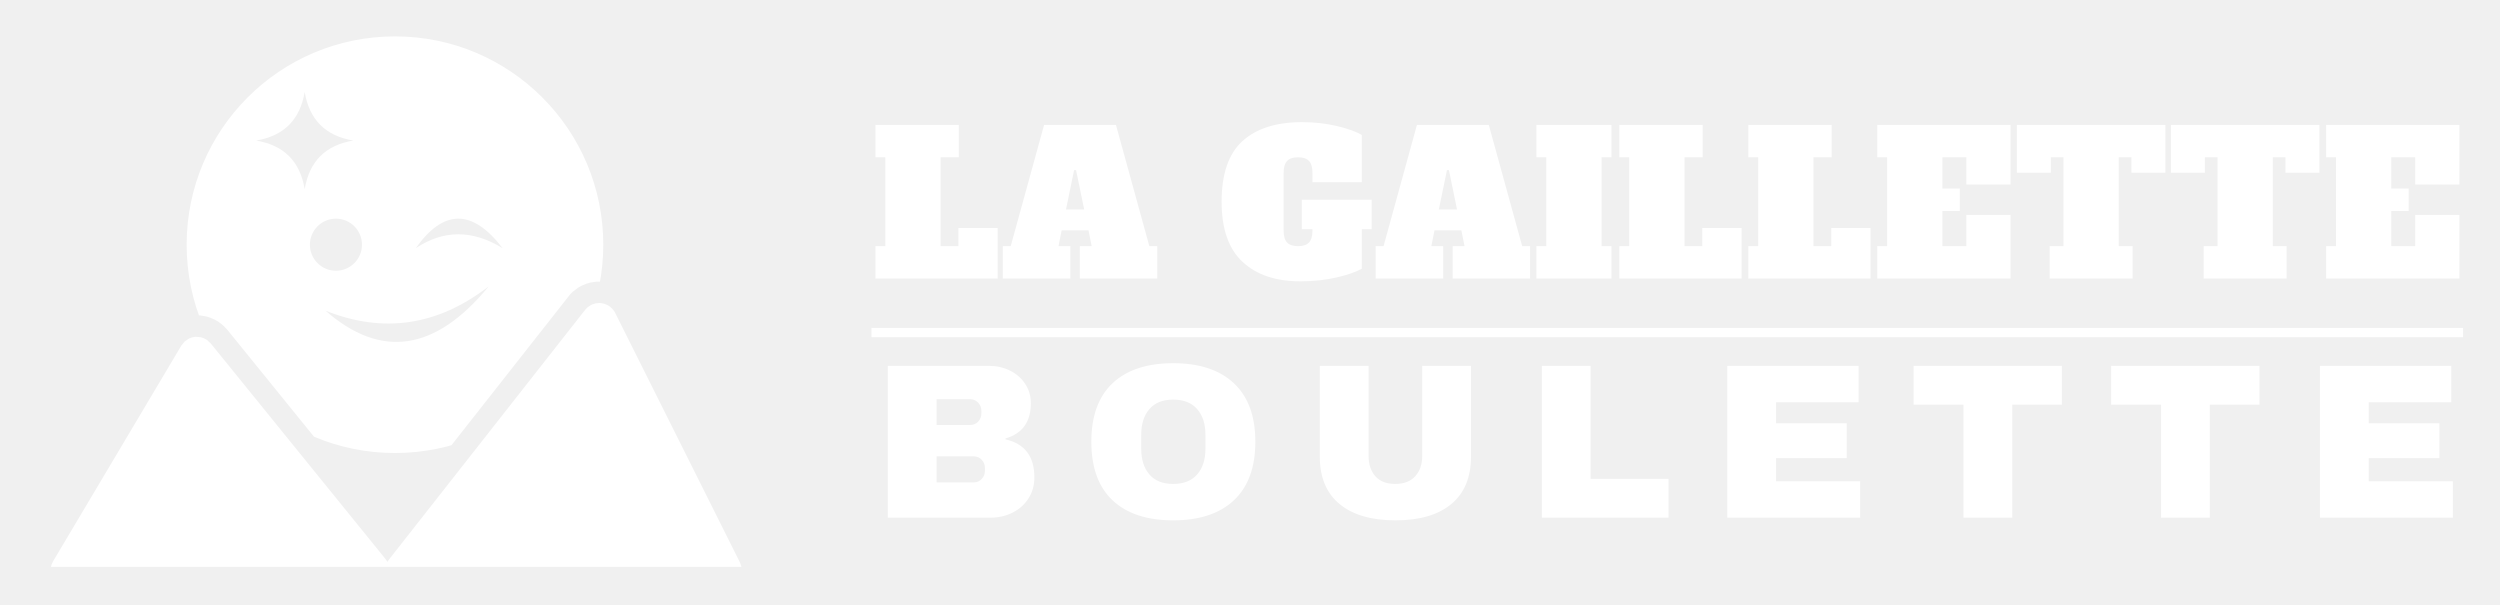
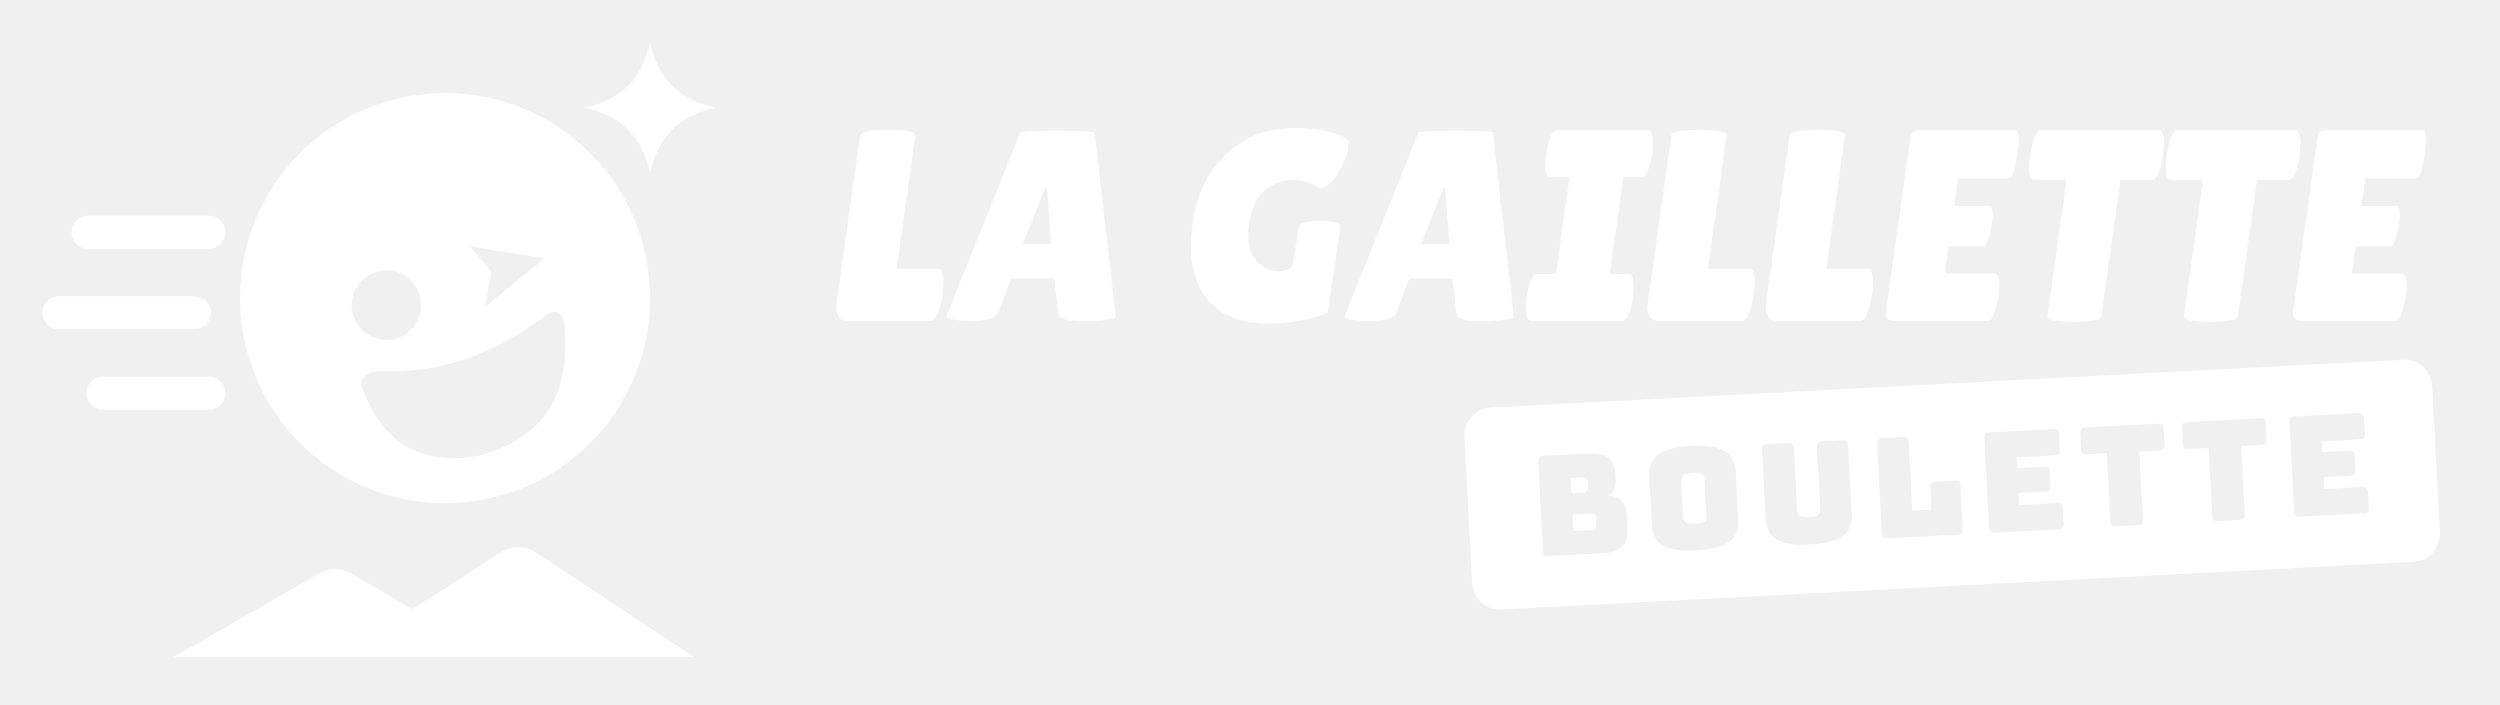
- <svg xmlns="http://www.w3.org/2000/svg" viewBox="0 0 810.2 196.0" width="810" height="196" role="img">
-   <g transform="translate(12 12) scale(1.16) translate(0 -36)">
-     <defs>
-       <clipPath id="clip-white">
-         <path d="M159.97 92.04 L159.71 88.12 L159.49 86.17 L159.2 84.23 L158.43 80.38 L157.96 78.47 L156.82 74.71 L156.15 72.86 L154.65 69.24 L153.81 67.46 L151.96 64 L149.89 60.67 L148.77 59.05 L146.38 55.94 L145.11 54.44 L143.79 52.98 L141.02 50.21 L139.56 48.89 L136.53 46.4 L134.95 45.23 L131.68 43.05 L128.28 41.08 L126.54 40.19 L122.96 38.57 L121.14 37.85 L117.42 36.58 L115.53 36.04 L113.62 35.57 L109.77 34.8 L105.88 34.29 L103.92 34.13 L101.96 34.03 L98.04 34.03 L94.12 34.29 L92.17 34.51 L88.29 35.15 L86.38 35.57 L84.47 36.04 L80.71 37.18 L78.86 37.85 L75.24 39.35 L71.72 41.08 L70 42.04 L68.32 43.05 L65.05 45.23 L61.94 47.62 L60.44 48.89 L58.98 50.21 L56.21 52.98 L54.89 54.44 L52.4 57.47 L50.11 60.67 L49.05 62.32 L47.08 65.72 L46.19 67.46 L44.57 71.04 L43.85 72.86 L43.18 74.71 L42.04 78.47 L41.15 82.29 L40.8 84.23 L40.51 86.17 L40.13 90.08 L40.03 92.04 L40.03 95.96 L40.29 99.88 L40.51 101.83 L41.15 105.71 L42.04 109.53 L43.37 113.8 L44.61 113.72 L45.66 113.77 L47.27 114.04 L48.29 114.35 L49.7 114.96 L50.61 115.49 L51.47 116.11 L52.26 116.8 L53.18 117.79 L79.64 150.43 L82.58 151.42 L84.47 151.96 L86.38 152.43 L90.23 153.2 L94.12 153.71 L96.08 153.87 L98.04 153.97 L101.96 153.97 L103.92 153.87 L107.83 153.49 L111.71 152.85 L113.95 152.35 L148.93 107.89 L149.71 107.11 L151.07 106.07 L152.03 105.51 L153.51 104.89 L154.57 104.58 L156.26 104.33 L157.87 104.33 L159.07 104.49 L159.49 101.83 L159.87 97.92 L159.97 95.96 Z" />
-       </clipPath>
-     </defs>
-     <g clip-path="url(#clip-white)">
-       <g transform="translate(100 94) scale(0.97) translate(-100 -100)">
-         <path d="M40 100 A60 60 0 1 1 160 100 A60 60 0 1 1 40 100 Z M75.5 100 A7.5 7.5 0 1 0 90.5 100 A7.5 7.5 0 1 0 75.5 100 Z M106 101 Q118 84 131 101 Q118 93 106 101 Z M80 119 Q104 140 127 112 Q105 129 80 119 Z M74 56 Q76 68 88 70 Q76 72 74 84 Q72 72 60 70 Q72 68 74 56 Z" fill="#ffffff" fill-rule="evenodd" />
-       </g>
+ <svg xmlns="http://www.w3.org/2000/svg" viewBox="0 0 716.7 202" width="717" height="202" role="img">
+   <g transform="translate(12 12) scale(1.05) translate(-2 -12)">
+     <path d="M14.5 59.5 H47.5 A4.5 4.5 0 0 1 47.5 68.5 H14.5 A4.5 4.5 0 0 1 14.5 59.5 Z" fill="#ffffff" />
+     <path d="M6.5 81.5 H43.5 A4.5 4.5 0 0 1 43.5 90.5 H6.5 A4.5 4.5 0 0 1 6.5 81.5 Z" fill="#ffffff" />
+     <path d="M18.5 103.5 H47.5 A4.5 4.5 0 0 1 47.5 112.5 H18.5 A4.5 4.5 0 0 1 18.5 103.5 Z" fill="#ffffff" />
+     <path d="M38 180 L78 157 Q82 155 86 157 L103 167 L128 151 Q132 149 136 151 L180 180 Z" fill="#ffffff" />
+     <path d="M56 82 A56 56 0 1 1 168 82 A56 56 0 1 1 56 82 Z M86.5 80 A9.5 9.5 0 1 0 105.5 80 A9.5 9.5 0 1 0 86.5 80 Z M122 70 L141 78 L122 87 L126 78 Z M84 99 Q86 96 90 97 Q113 104 138 93 Q142 92 142 96 Q138 126 110 126 Q86 124 84 99 Z" fill="#ffffff" fill-rule="evenodd" transform="rotate(-14 112 82)" />
+     <path d="M168 12 Q171 27 186 30 Q171 33 168 48 Q165 33 150 30 Q165 27 168 12 Z" fill="#ffffff" />
+   </g>
+   <g transform="translate(236.94 28)">
+     <g transform="skewX(-8) translate(8 0)">
+       <path d="M3.12 59.4V10.88Q3.12 9.24 11.04 9.24Q18.95 9.24 18.95 10.88V49.1H30.97Q32.37 49.1 32.92 52.77Q33.15 54.56 33.15 56.43Q33.15 58.31 32.92 60.26Q32.29 64 30.89 64H6.86Q5.15 64 4.13 62.6Q3.12 61.19 3.12 59.4Z M74.49 64.16Q67.7 64.16 67.16 61.97L64.58 51.91H52.18L49.92 61.58Q49.45 64 42.43 64Q38.69 64 36.89 63.57Q35.1 63.14 35.1 62.91L48.91 10.1Q48.91 9.48 59.59 9.48Q70.28 9.48 70.28 10.1L83.77 62.99Q83.77 63.53 80.18 63.84Q76.6 64.16 74.49 64.16ZM54.13 42H62.32L58.81 25.86H58.34Z M132.44 47.7 132.6 37.09Q132.6 36 134.86 35.65Q137.12 35.3 138.61 35.3L141.65 35.53Q144.61 36 144.61 37.17L144.3 61.58Q142.74 62.67 138.02 63.73Q133.3 64.78 127.22 64.78Q115.91 64.78 108.97 57.45Q102.02 50.12 102.02 35.92Q102.02 23.83 108.81 16.26Q115.6 8.7 127.61 8.7Q133.07 8.7 137.48 9.75Q141.88 10.8 143.52 12.6Q143.6 13.22 143.6 14.94Q143.6 16.65 142.43 19.81Q141.26 22.97 139.78 24.53Q138.29 26.09 137.63 26.09Q136.97 26.09 136.23 25.51Q135.49 24.92 133.3 24.26Q131.12 23.6 129.09 23.6Q124.25 23.6 121.25 26.72Q118.25 29.84 118.25 36.39Q118.25 42.94 121.33 46.33Q124.41 49.73 128.43 49.73Q132.44 49.73 132.44 47.7Z M188.68 64.16Q181.9 64.16 181.35 61.97L178.78 51.91H166.37L164.11 61.58Q163.64 64 156.62 64Q152.88 64 151.09 63.57Q149.29 63.14 149.29 62.91L163.1 10.1Q163.1 9.48 173.78 9.48Q184.47 9.48 184.47 10.1L197.96 62.99Q197.96 63.53 194.38 63.84Q190.79 64.16 188.68 64.16ZM168.32 42H176.51L173 25.86H172.54Z M208.26 50.58V22.82H202.72Q201.4 22.82 200.85 19.46Q200.62 17.82 200.62 16.11Q200.62 14.39 200.85 12.75Q201.4 9.4 202.72 9.4H228.93Q230.26 9.4 230.72 12.75Q231.04 14.39 231.04 16.11Q231.04 17.82 230.72 19.46Q230.26 22.82 228.93 22.82H223.7V50.58H229.16Q230.49 50.58 231.04 53.94Q231.35 55.58 231.35 57.29Q231.35 59.01 231.04 60.65Q230.49 64 229.16 64H202.88Q201.55 64 201.08 60.65Q200.77 59.01 200.77 57.29Q200.77 55.58 201.08 53.94Q201.55 50.58 202.88 50.58Z M235.79 59.4V10.88Q235.79 9.24 243.71 9.24Q251.63 9.24 251.63 10.88V49.1H263.64Q265.04 49.1 265.59 52.77Q265.82 54.56 265.82 56.43Q265.82 58.31 265.59 60.26Q264.97 64 263.56 64H239.54Q237.82 64 236.81 62.6Q235.79 61.19 235.79 59.4Z M269.72 59.4V10.88Q269.72 9.24 277.64 9.24Q285.56 9.24 285.56 10.88V49.1H297.57Q298.97 49.1 299.52 52.77Q299.75 54.56 299.75 56.43Q299.75 58.31 299.52 60.26Q298.9 64 297.49 64H273.47Q271.75 64 270.74 62.6Q269.72 61.19 269.72 59.4Z M329.78 31.08Q331.27 31.08 331.27 36.54Q331.27 38.18 330.92 40.41Q330.56 42.63 329.63 42.63H319.72V50.43H334.07Q335.4 50.43 335.87 53.86Q336.1 55.34 336.1 57.02Q336.1 58.7 335.63 61.35Q335.17 64 334.07 64H307.4Q304.43 64 304.43 61.58V11.43Q304.43 9.4 306.23 9.4H334.15Q335.79 9.4 335.79 16.3Q335.79 23.21 334.15 23.21H319.72V31.08Z M366.37 62.75Q366.37 64.31 358.64 64.31Q350.92 64.31 350.92 62.75V23.6H341.56Q340.24 23.6 339.69 20.01Q339.46 18.29 339.46 16.5Q339.46 14.7 339.69 12.99Q340.24 9.4 341.56 9.4H375.49Q376.82 9.4 377.36 12.99Q377.6 14.7 377.6 16.5Q377.6 18.29 377.36 20.01Q376.82 23.6 375.49 23.6H366.37Z M405.52 62.75Q405.52 64.31 397.8 64.31Q390.08 64.31 390.08 62.75V23.6H380.72Q379.39 23.6 378.85 20.01Q378.61 18.29 378.61 16.5Q378.61 14.7 378.85 12.99Q379.39 9.4 380.72 9.4H414.65Q415.97 9.4 416.52 12.99Q416.75 14.7 416.75 16.5Q416.75 18.29 416.52 20.01Q415.97 23.6 414.65 23.6H405.52Z M446.55 31.08Q448.03 31.08 448.03 36.54Q448.03 38.18 447.68 40.41Q447.33 42.63 446.39 42.63H436.49V50.43H450.84Q452.17 50.43 452.63 53.86Q452.87 55.34 452.87 57.02Q452.87 58.7 452.4 61.35Q451.93 64 450.84 64H424.16Q421.2 64 421.2 61.58V11.43Q421.2 9.4 422.99 9.4H450.92Q452.56 9.4 452.56 16.3Q452.56 23.21 450.92 23.21H436.49V31.08Z" fill="#ffffff" />
    </g>
-     <path d="M196.8 184 L196.38 182.76 L161.53 113.06 L161.28 112.62 L160.66 111.83 L159.9 111.18 L159.47 110.91 L158.55 110.52 L157.56 110.32 L157.06 110.29 L156.06 110.39 L155.1 110.69 L154.65 110.91 L153.82 111.48 L153.13 112.2 L98.36 181.91 L97.9 182.61 L97.39 181.85 L48.52 121.57 L47.46 120.6 L46.62 120.13 L45.7 119.84 L44.27 119.73 L43.32 119.89 L42.43 120.23 L41.24 121.05 L40.33 122.16 L4.49 182.44 L4.07 183.35 L3.9 184 Z" fill="#ffffff" />
-   </g>
-   <g transform="translate(282.43 26.25)">
-     <path d="M1.28 64V53.5H4.48V24.7H1.28V14.21H28.29V24.7H22.4V53.5H28.16V47.62H40.9V64Z M90.05 53.5H92.61V64H67.52V53.5H71.36L70.34 48.38H61.63L60.61 53.5H64.45V64H42.56V53.5H45.12L55.94 14.21H79.23ZM63.04 41.6H68.93L66.3 28.86H65.66Z M162.11 48H158.91V60.8Q156.1 62.4 150.69 63.65Q145.28 64.9 139.01 64.9Q127.04 64.9 120.26 58.59Q113.47 52.29 113.47 39.1Q113.47 25.6 120.22 19.46Q126.98 13.31 139.52 13.31Q145.6 13.31 150.91 14.59Q156.22 15.87 158.91 17.47V32.77H142.91V29.76Q142.91 27.07 141.79 25.89Q140.67 24.7 138.24 24.7Q135.81 24.7 134.69 25.89Q133.57 27.07 133.57 29.76V48.45Q133.57 51.14 134.69 52.32Q135.81 53.5 138.24 53.5Q140.67 53.5 141.79 52.32Q142.91 51.14 142.91 48.45V48H139.46V38.46H162.11Z M210.88 53.5H213.44V64H188.35V53.5H192.19L191.17 48.38H182.46L181.44 53.5H185.28V64H163.39V53.5H165.95L176.77 14.21H200.06ZM183.87 41.6H189.76L187.14 28.86H186.5Z M215.49 64V53.5H218.69V24.7H215.49V14.21H239.81V24.7H236.61V53.5H239.81V64Z M242.37 64V53.5H245.57V24.7H242.37V14.21H269.38V24.7H263.49V53.5H269.25V47.62H281.98V64Z M284.16 64V53.5H287.36V24.7H284.16V14.21H311.17V24.7H305.28V53.5H311.04V47.62H323.78V64Z M325.95 64V53.5H329.15V24.7H325.95V14.21H369.15V33.54H354.82V24.7H347.07V34.82H352.7V42.11H347.07V53.5H354.82V43.39H369.15V64Z M419.33 29.7H408.32V24.7H404.22V53.5H408.7V64H381.82V53.5H386.3V24.7H382.21V29.7H371.2V14.21H419.33Z M469.25 29.7H458.24V24.7H454.14V53.5H458.62V64H431.74V53.5H436.22V24.7H432.13V29.7H421.12V14.21H469.25Z M471.42 64V53.5H474.62V24.7H471.42V14.21H514.62V33.54H500.29V24.7H492.54V34.82H498.18V42.11H492.54V53.5H500.29V43.39H514.62V64Z" fill="#ffffff" />
-     <path d="M51.65 104.38Q51.65 113.46 43.42 115.82V116.11Q52.79 118.25 52.79 128.41Q52.79 132.27 50.89 135.24Q49 138.21 45.71 139.86Q42.42 141.5 38.48 141.5H5.29V92.29H38.05Q41.77 92.29 44.89 93.83Q48 95.36 49.82 98.15Q51.65 100.94 51.65 104.38ZM21.1 111.46H31.97Q33.55 111.46 34.59 110.35Q35.62 109.24 35.62 107.6V106.88Q35.62 105.31 34.55 104.2Q33.48 103.09 31.97 103.09H21.1ZM21.1 130.06H33.12Q34.69 130.06 35.73 128.95Q36.77 127.84 36.77 126.19V125.48Q36.77 123.83 35.73 122.73Q34.69 121.62 33.12 121.62H21.1Z M124.4 116.9Q124.4 129.34 117.46 135.85Q110.52 142.36 97.79 142.36Q85.06 142.36 78.15 135.89Q71.25 129.41 71.25 116.9Q71.25 104.38 78.15 97.9Q85.06 91.43 97.79 91.43Q110.52 91.43 117.46 97.94Q124.4 104.45 124.4 116.9ZM87.42 114.61V119.18Q87.42 124.41 90.06 127.48Q92.71 130.56 97.79 130.56Q102.87 130.56 105.55 127.48Q108.23 124.41 108.23 119.18V114.61Q108.23 109.38 105.55 106.31Q102.87 103.23 97.79 103.23Q92.71 103.23 90.06 106.31Q87.42 109.38 87.42 114.61Z M169.83 142.36Q158.09 142.36 151.69 137.07Q145.29 131.77 145.29 121.69V92.29H161.1V121.47Q161.1 125.62 163.32 128.09Q165.53 130.56 169.75 130.56Q173.97 130.56 176.23 128.05Q178.48 125.55 178.48 121.47V92.29H194.29V121.69Q194.29 131.77 187.92 137.07Q181.56 142.36 169.83 142.36Z M217.26 92.29H233.06V128.91H258.31V141.5H217.26Z M277.35 92.29H319.91V104.09H293.16V110.89H316.05V122.19H293.16V129.7H320.41V141.5H277.35Z M369.7 104.88V141.5H353.89V104.88H337.72V92.29H385.79V104.88Z M433.72 104.88V141.5H417.92V104.88H401.75V92.29H449.82V104.88Z M469.42 92.29H511.98V104.09H485.23V110.89H508.12V122.19H485.23V129.7H512.49V141.5H469.42Z" fill="#ffffff" />
-     <rect x="0" y="80" width="515.8" height="3" fill="#ffffff" />
+     <g transform="rotate(-3 322.79 111)">
+       <path d="M191.83 82 H453.75 A8 8 0 0 1 461.75 90 V132 A8 8 0 0 1 453.75 140 H191.83 A8 8 0 0 1 183.83 132 V90 A8 8 0 0 1 191.83 82 Z M221.39 125.4H206.03Q204.59 125.4 204.59 123.96V98.04Q204.59 96.6 206.03 96.6H218.79Q222.71 96.6 224.59 98.08Q226.47 99.56 226.47 102.72V104.64Q226.47 107.96 224.11 108.96Q226.71 109.2 227.93 110.7Q229.15 112.2 229.15 115.16V118.84Q229.15 122.2 227.27 123.8Q225.39 125.4 221.39 125.4ZM213.59 113.88V118.6H218.79Q220.31 118.6 220.31 117V115.44Q220.31 113.88 218.79 113.88ZM213.59 103.4V107.72H216.99Q218.51 107.72 218.51 106.12V105Q218.51 103.4 216.99 103.4Z M260.99 117.84Q260.99 119.68 260.45 121.18Q259.91 122.68 258.55 123.76Q257.19 124.84 254.77 125.42Q252.35 126 248.59 126Q244.83 126 242.41 125.42Q239.99 124.84 238.63 123.76Q237.27 122.68 236.71 121.18Q236.15 119.68 236.15 117.84V104.2Q236.15 102.36 236.71 100.86Q237.27 99.36 238.63 98.28Q239.99 97.2 242.41 96.6Q244.83 96 248.59 96Q252.35 96 254.77 96.6Q257.19 97.2 258.55 98.28Q259.91 99.36 260.45 100.86Q260.99 102.36 260.99 104.2ZM245.23 116.4Q245.23 117.2 245.83 117.74Q246.43 118.28 248.59 118.28Q250.79 118.28 251.37 117.74Q251.95 117.2 251.95 116.4V105.64Q251.95 104.84 251.37 104.32Q250.79 103.8 248.59 103.8Q246.43 103.8 245.83 104.32Q245.23 104.84 245.23 105.64Z M293.59 117.84Q293.59 119.68 293.05 121.18Q292.51 122.68 291.13 123.76Q289.75 124.84 287.35 125.42Q284.95 126 281.23 126Q277.51 126 275.11 125.42Q272.71 124.84 271.33 123.76Q269.95 122.68 269.41 121.18Q268.87 119.68 268.87 117.84V98.04Q268.87 96.6 270.31 96.6H276.59Q278.03 96.6 278.03 98.04V116.28Q278.03 117.08 278.63 117.62Q279.23 118.16 281.31 118.16Q283.43 118.16 284.03 117.62Q284.63 117.08 284.63 116.28V98.04Q284.63 96.6 286.07 96.6H292.15Q293.59 96.6 293.59 98.04Z M323.71 125.4H303.35Q301.91 125.4 301.91 123.96V98.04Q301.91 96.6 303.35 96.6H309.55Q310.99 96.6 310.99 98.04V117.84H316.47V111.36Q316.47 109.92 317.91 109.92H323.71Q325.15 109.92 325.15 111.36V123.96Q325.15 125.4 323.71 125.4Z M352.71 125.4H334.15Q332.71 125.4 332.71 123.96V98.04Q332.71 96.6 334.15 96.6H352.71Q354.15 96.6 354.15 98.04V102.72Q354.15 104.16 352.71 104.16H341.67V107.24H349.47Q350.91 107.24 350.91 108.68V112.96Q350.91 114.4 349.47 114.4H341.67V117.84H352.71Q354.15 117.84 354.15 119.28V123.96Q354.15 125.4 352.71 125.4Z M375.47 125.4H368.99Q367.55 125.4 367.55 123.96V104.32H361.67Q360.23 104.32 360.23 102.88V98.04Q360.23 96.6 361.67 96.6H382.79Q384.23 96.6 384.23 98.04V102.88Q384.23 104.32 382.79 104.32H376.91V123.96Q376.91 125.4 375.47 125.4Z M404.71 125.4H398.23Q396.79 125.4 396.79 123.96V104.32H390.91Q389.47 104.32 389.47 102.88V98.04Q389.47 96.6 390.91 96.6H412.03Q413.47 96.6 413.47 98.04V102.88Q413.47 104.32 412.03 104.32H406.15V123.96Q406.15 125.4 404.71 125.4Z M440.35 125.4H421.79Q420.35 125.4 420.35 123.96V98.04Q420.35 96.6 421.79 96.6H440.35Q441.79 96.6 441.79 98.04V102.72Q441.79 104.16 440.35 104.16H429.31V107.24H437.11Q438.55 107.24 438.55 108.68V112.96Q438.55 114.4 437.11 114.4H429.31V117.84H440.35Q441.79 117.84 441.79 119.28V123.96Q441.79 125.4 440.35 125.4Z" fill="#ffffff" fill-rule="evenodd" />
+     </g>
  </g>
</svg>
